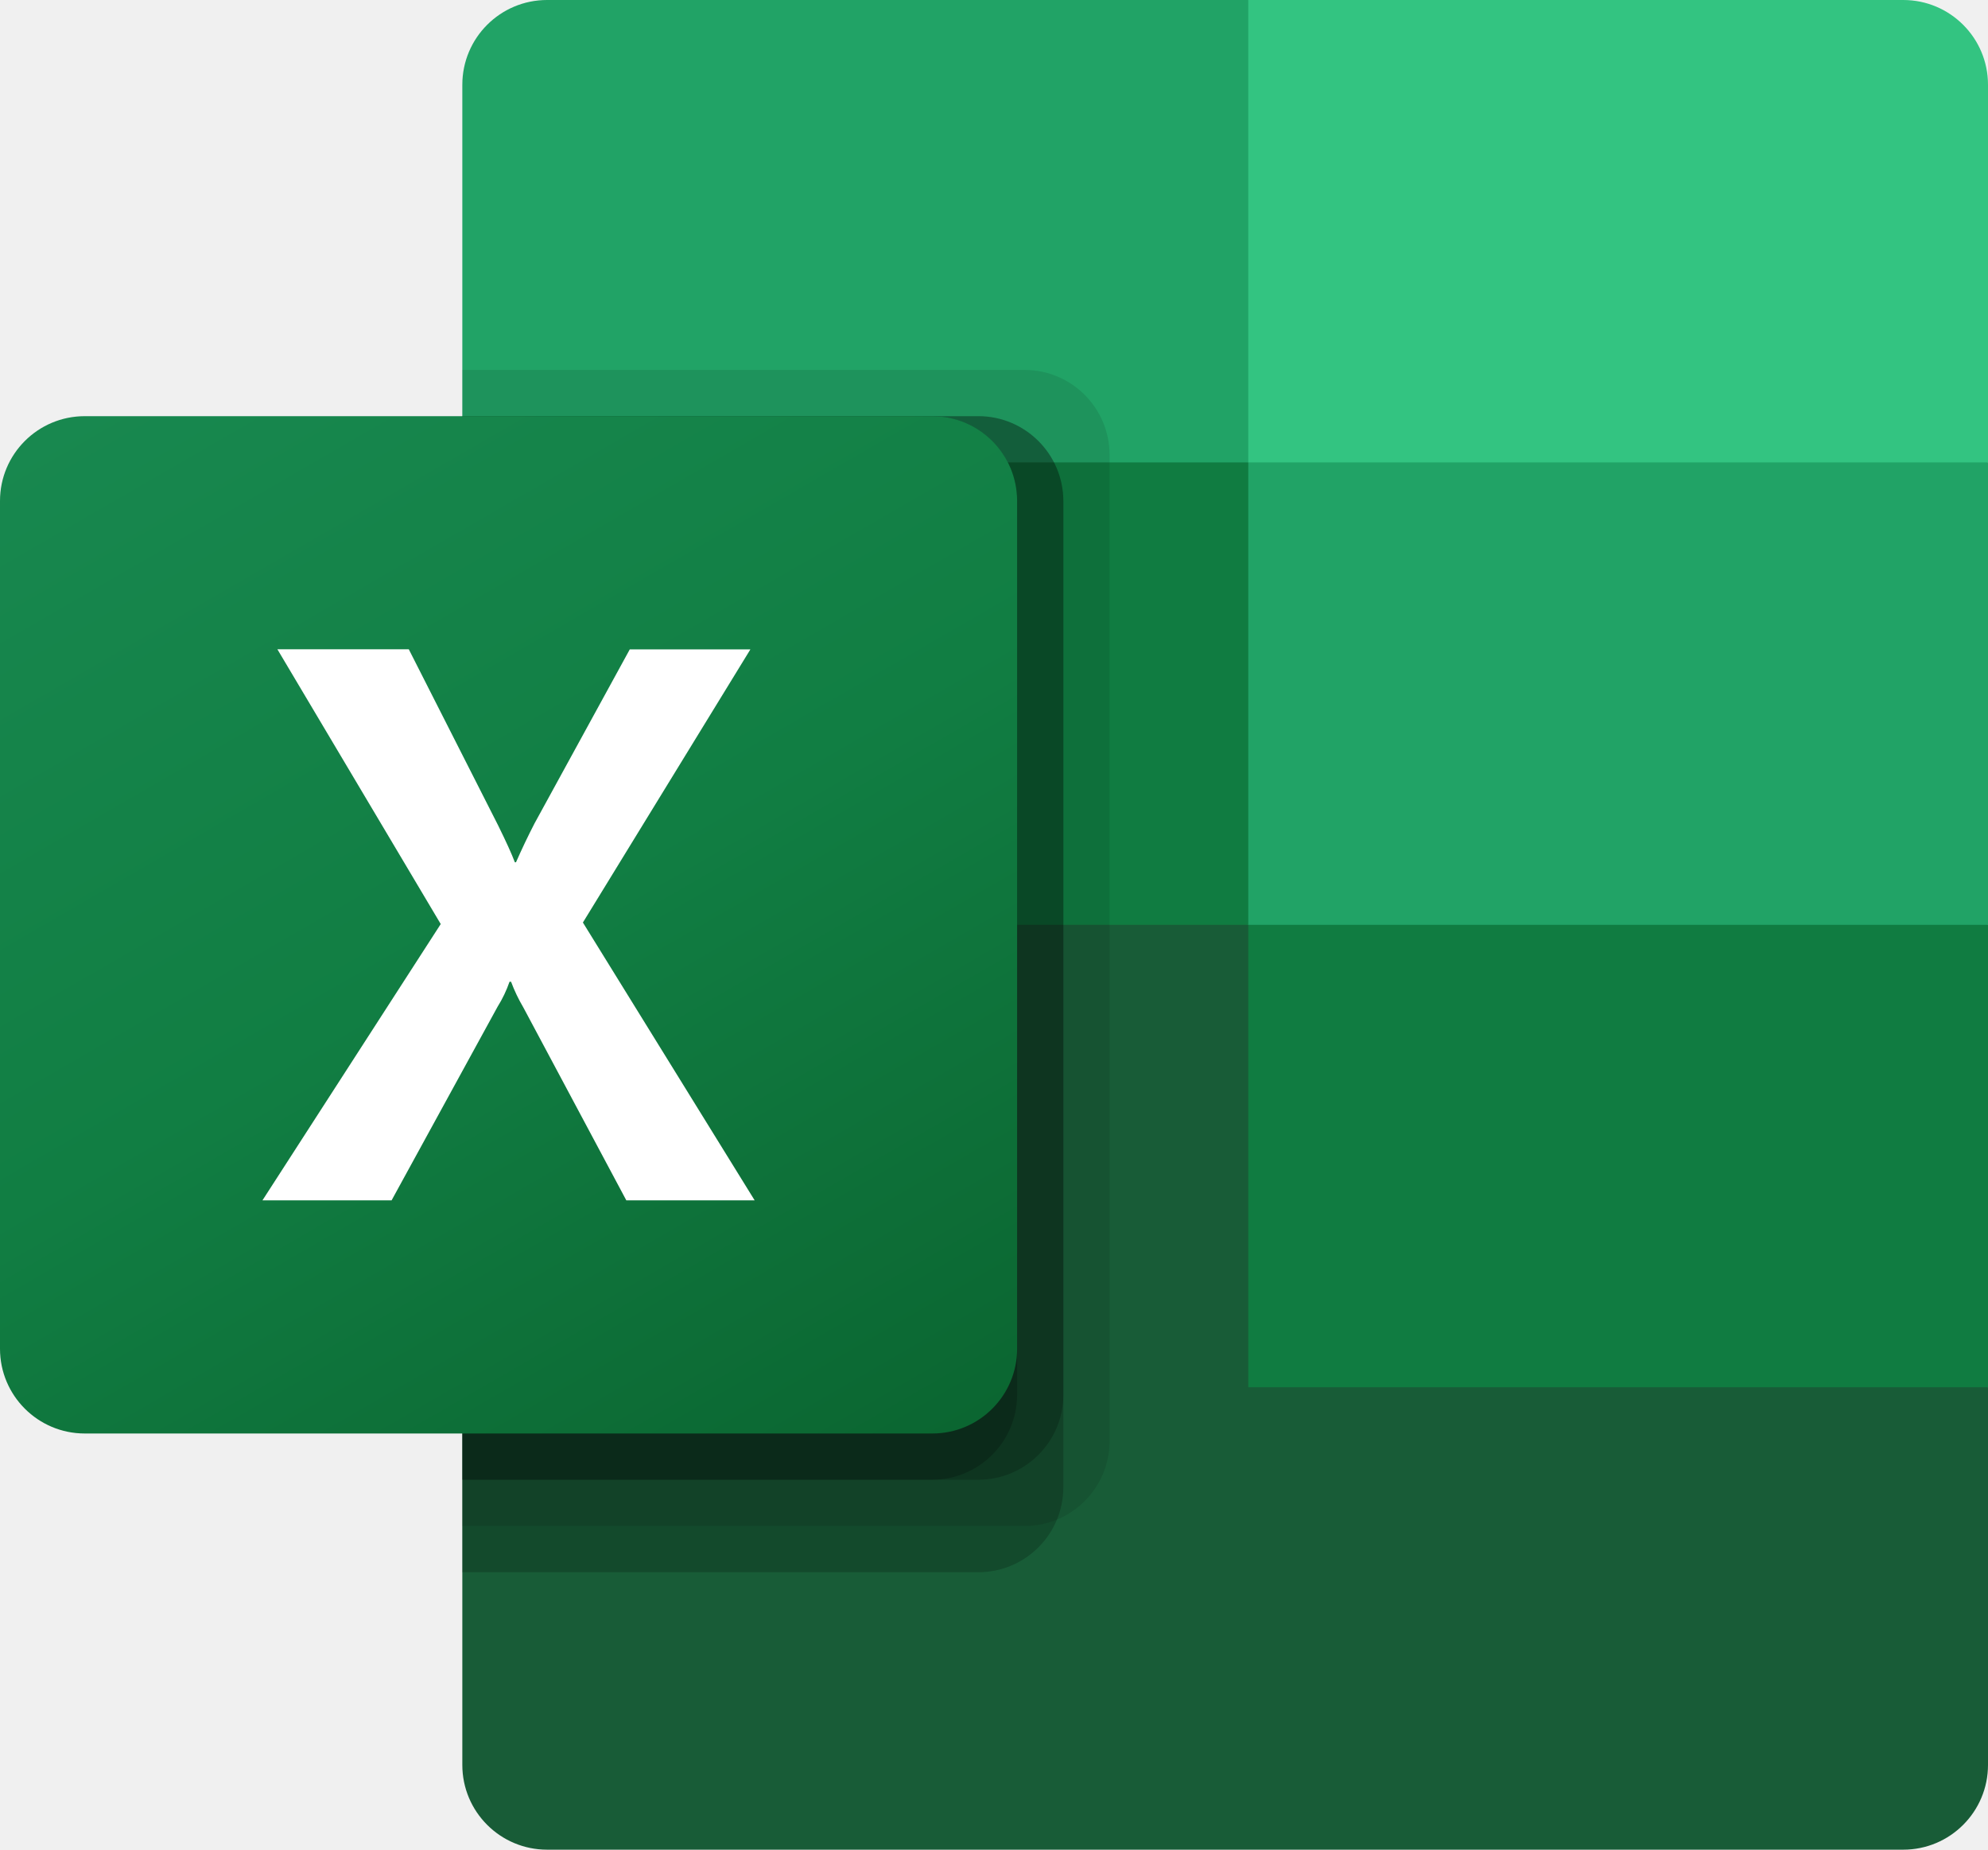
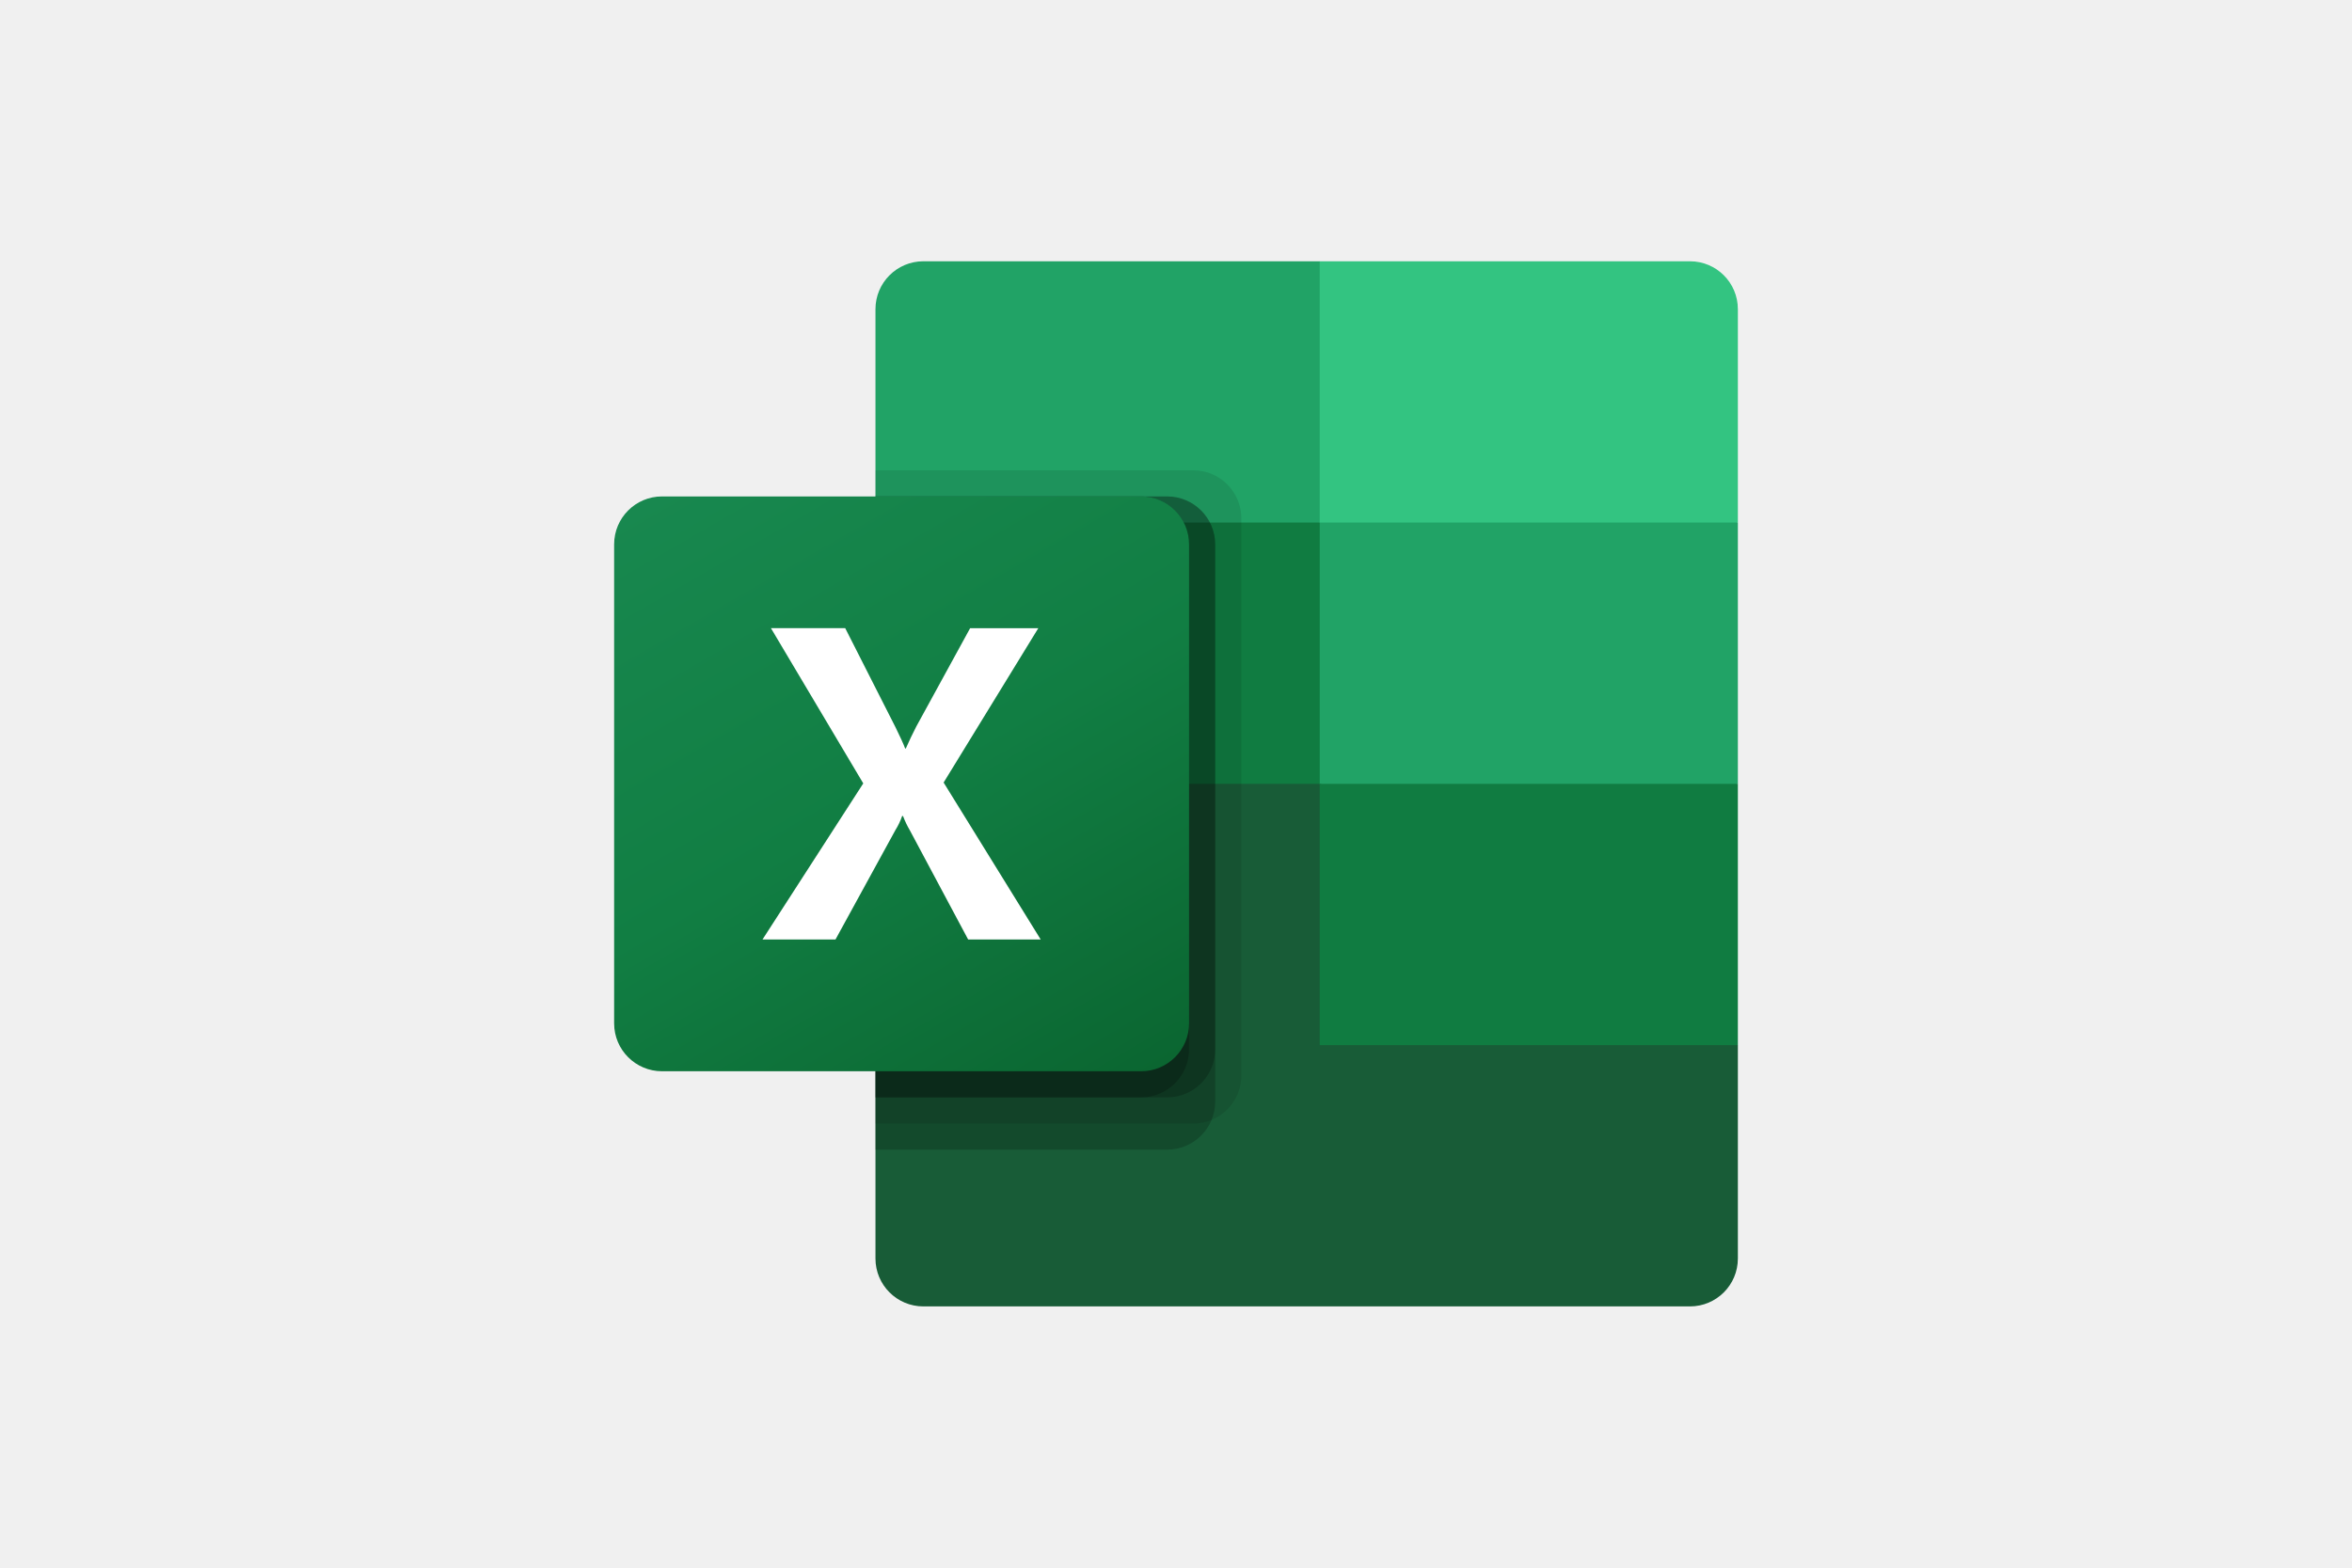
- <svg xmlns="http://www.w3.org/2000/svg" version="1.1" id="Livello_1" x="0px" y="0px" viewBox="0 0 2289.75 2130" enable-background="new 0 0 2289.75 2130" xml:space="preserve">
-   <path fill="#185C37" d="M1437.75,1011.75L532.5,852v1180.393c0,53.907,43.7,97.607,97.607,97.607l0,0h1562.036  c53.907,0,97.607-43.7,97.607-97.607l0,0V1597.5L1437.75,1011.75z" />
-   <path fill="#21A366" d="M1437.75,0H630.107C576.2,0,532.5,43.7,532.5,97.607c0,0,0,0,0,0V532.5l905.25,532.5L1917,1224.75  L2289.75,1065V532.5L1437.75,0z" />
-   <path fill="#107C41" d="M532.5,532.5h905.25V1065H532.5V532.5z" />
-   <path opacity="0.1" enable-background="new    " d="M1180.393,426H532.5v1331.25h647.893c53.834-0.175,97.432-43.773,97.607-97.607  V523.607C1277.825,469.773,1234.227,426.175,1180.393,426z" />
-   <path opacity="0.2" enable-background="new    " d="M1127.143,479.25H532.5V1810.5h594.643  c53.834-0.175,97.432-43.773,97.607-97.607V576.857C1224.575,523.023,1180.977,479.425,1127.143,479.25z" />
-   <path opacity="0.2" enable-background="new    " d="M1127.143,479.25H532.5V1704h594.643c53.834-0.175,97.432-43.773,97.607-97.607  V576.857C1224.575,523.023,1180.977,479.425,1127.143,479.25z" />
-   <path opacity="0.2" enable-background="new    " d="M1073.893,479.25H532.5V1704h541.393c53.834-0.175,97.432-43.773,97.607-97.607  V576.857C1171.325,523.023,1127.727,479.425,1073.893,479.25z" />
-   <linearGradient id="SVGID_1_" gradientUnits="userSpaceOnUse" x1="203.513" y1="1729.018" x2="967.987" y2="404.982" gradientTransform="matrix(1 0 0 -1 0 2132)">
-     <stop offset="0" style="stop-color:#18884F" />
-     <stop offset="0.5" style="stop-color:#117E43" />
-     <stop offset="1" style="stop-color:#0B6631" />
+ <svg xmlns="http://www.w3.org/2000/svg" height="800" width="1200" viewBox="-343.462 -532.5 2976.675 3195">
+   <path d="M1437.75 1011.75L532.5 852v1180.393c0 53.907 43.7 97.607 97.607 97.607h1562.036c53.907 0 97.607-43.7 97.607-97.607V1597.5z" fill="#185C37" />
+   <path d="M1437.75 0H630.107C576.2 0 532.5 43.7 532.5 97.607V532.5l905.25 532.5L1917 1224.75 2289.75 1065V532.5z" fill="#21A366" />
+   <path d="M532.5 532.5h905.25V1065H532.5z" fill="#107C41" />
+   <path d="M1180.393 426H532.5v1331.25h647.893c53.834-.175 97.432-43.773 97.607-97.607V523.607c-.175-53.834-43.773-97.432-97.607-97.607z" opacity=".1" />
+   <path d="M1127.143 479.25H532.5V1810.5h594.643c53.834-.175 97.432-43.773 97.607-97.607V576.857c-.175-53.834-43.773-97.432-97.607-97.607z" opacity=".2" />
+   <path d="M1127.143 479.25H532.5V1704h594.643c53.834-.175 97.432-43.773 97.607-97.607V576.857c-.175-53.834-43.773-97.432-97.607-97.607z" opacity=".2" />
+   <path d="M1073.893 479.25H532.5V1704h541.393c53.834-.175 97.432-43.773 97.607-97.607V576.857c-.175-53.834-43.773-97.432-97.607-97.607z" opacity=".2" />
+   <linearGradient gradientTransform="matrix(1 0 0 -1 0 2132)" y2="404.982" x2="967.987" y1="1729.018" x1="203.513" gradientUnits="userSpaceOnUse" id="a">
+     <stop offset="0" stop-color="#18884f" />
+     <stop offset=".5" stop-color="#117e43" />
+     <stop offset="1" stop-color="#0b6631" />
  </linearGradient>
-   <path fill="url(#SVGID_1_)" d="M97.607,479.25h976.285c53.907,0,97.607,43.7,97.607,97.607v976.285  c0,53.907-43.7,97.607-97.607,97.607H97.607C43.7,1650.75,0,1607.05,0,1553.143V576.857C0,522.95,43.7,479.25,97.607,479.25z" />
-   <path fill="#FFFFFF" d="M302.3,1382.264l205.332-318.169L319.5,747.683h151.336l102.666,202.35  c9.479,19.223,15.975,33.494,19.49,42.919h1.331c6.745-15.336,13.845-30.228,21.3-44.677L725.371,747.79h138.929l-192.925,314.548  L869.2,1382.263H721.378L602.79,1160.158c-5.586-9.45-10.326-19.376-14.164-29.66h-1.757c-3.474,10.075-8.083,19.722-13.739,28.755  l-122.102,223.011H302.3z" />
-   <path fill="#33C481" d="M2192.143,0H1437.75v532.5h852V97.607C2289.75,43.7,2246.05,0,2192.143,0L2192.143,0z" />
-   <path fill="#107C41" d="M1437.75,1065h852v532.5h-852V1065z" />
+   <path d="M97.607 479.25h976.285c53.907 0 97.607 43.7 97.607 97.607v976.285c0 53.907-43.7 97.607-97.607 97.607H97.607C43.7 1650.75 0 1607.05 0 1553.143V576.857c0-53.907 43.7-97.607 97.607-97.607z" fill="url(#a)" />
+   <path d="M302.3 1382.264l205.332-318.169L319.5 747.683h151.336l102.666 202.35c9.479 19.223 15.975 33.494 19.49 42.919h1.331a798.667 798.667 0 0121.3-44.677L725.371 747.79H864.3l-192.925 314.548L869.2 1382.263H721.378L602.79 1160.158a186.298 186.298 0 01-14.164-29.66h-1.757a140.458 140.458 0 01-13.739 28.755l-122.102 223.011z" fill="#FFF" />
+   <path d="M2192.143 0H1437.75v532.5h852V97.607C2289.75 43.7 2246.05 0 2192.143 0z" fill="#33C481" />
+   <path d="M1437.75 1065h852v532.5h-852z" fill="#107C41" />
</svg>
